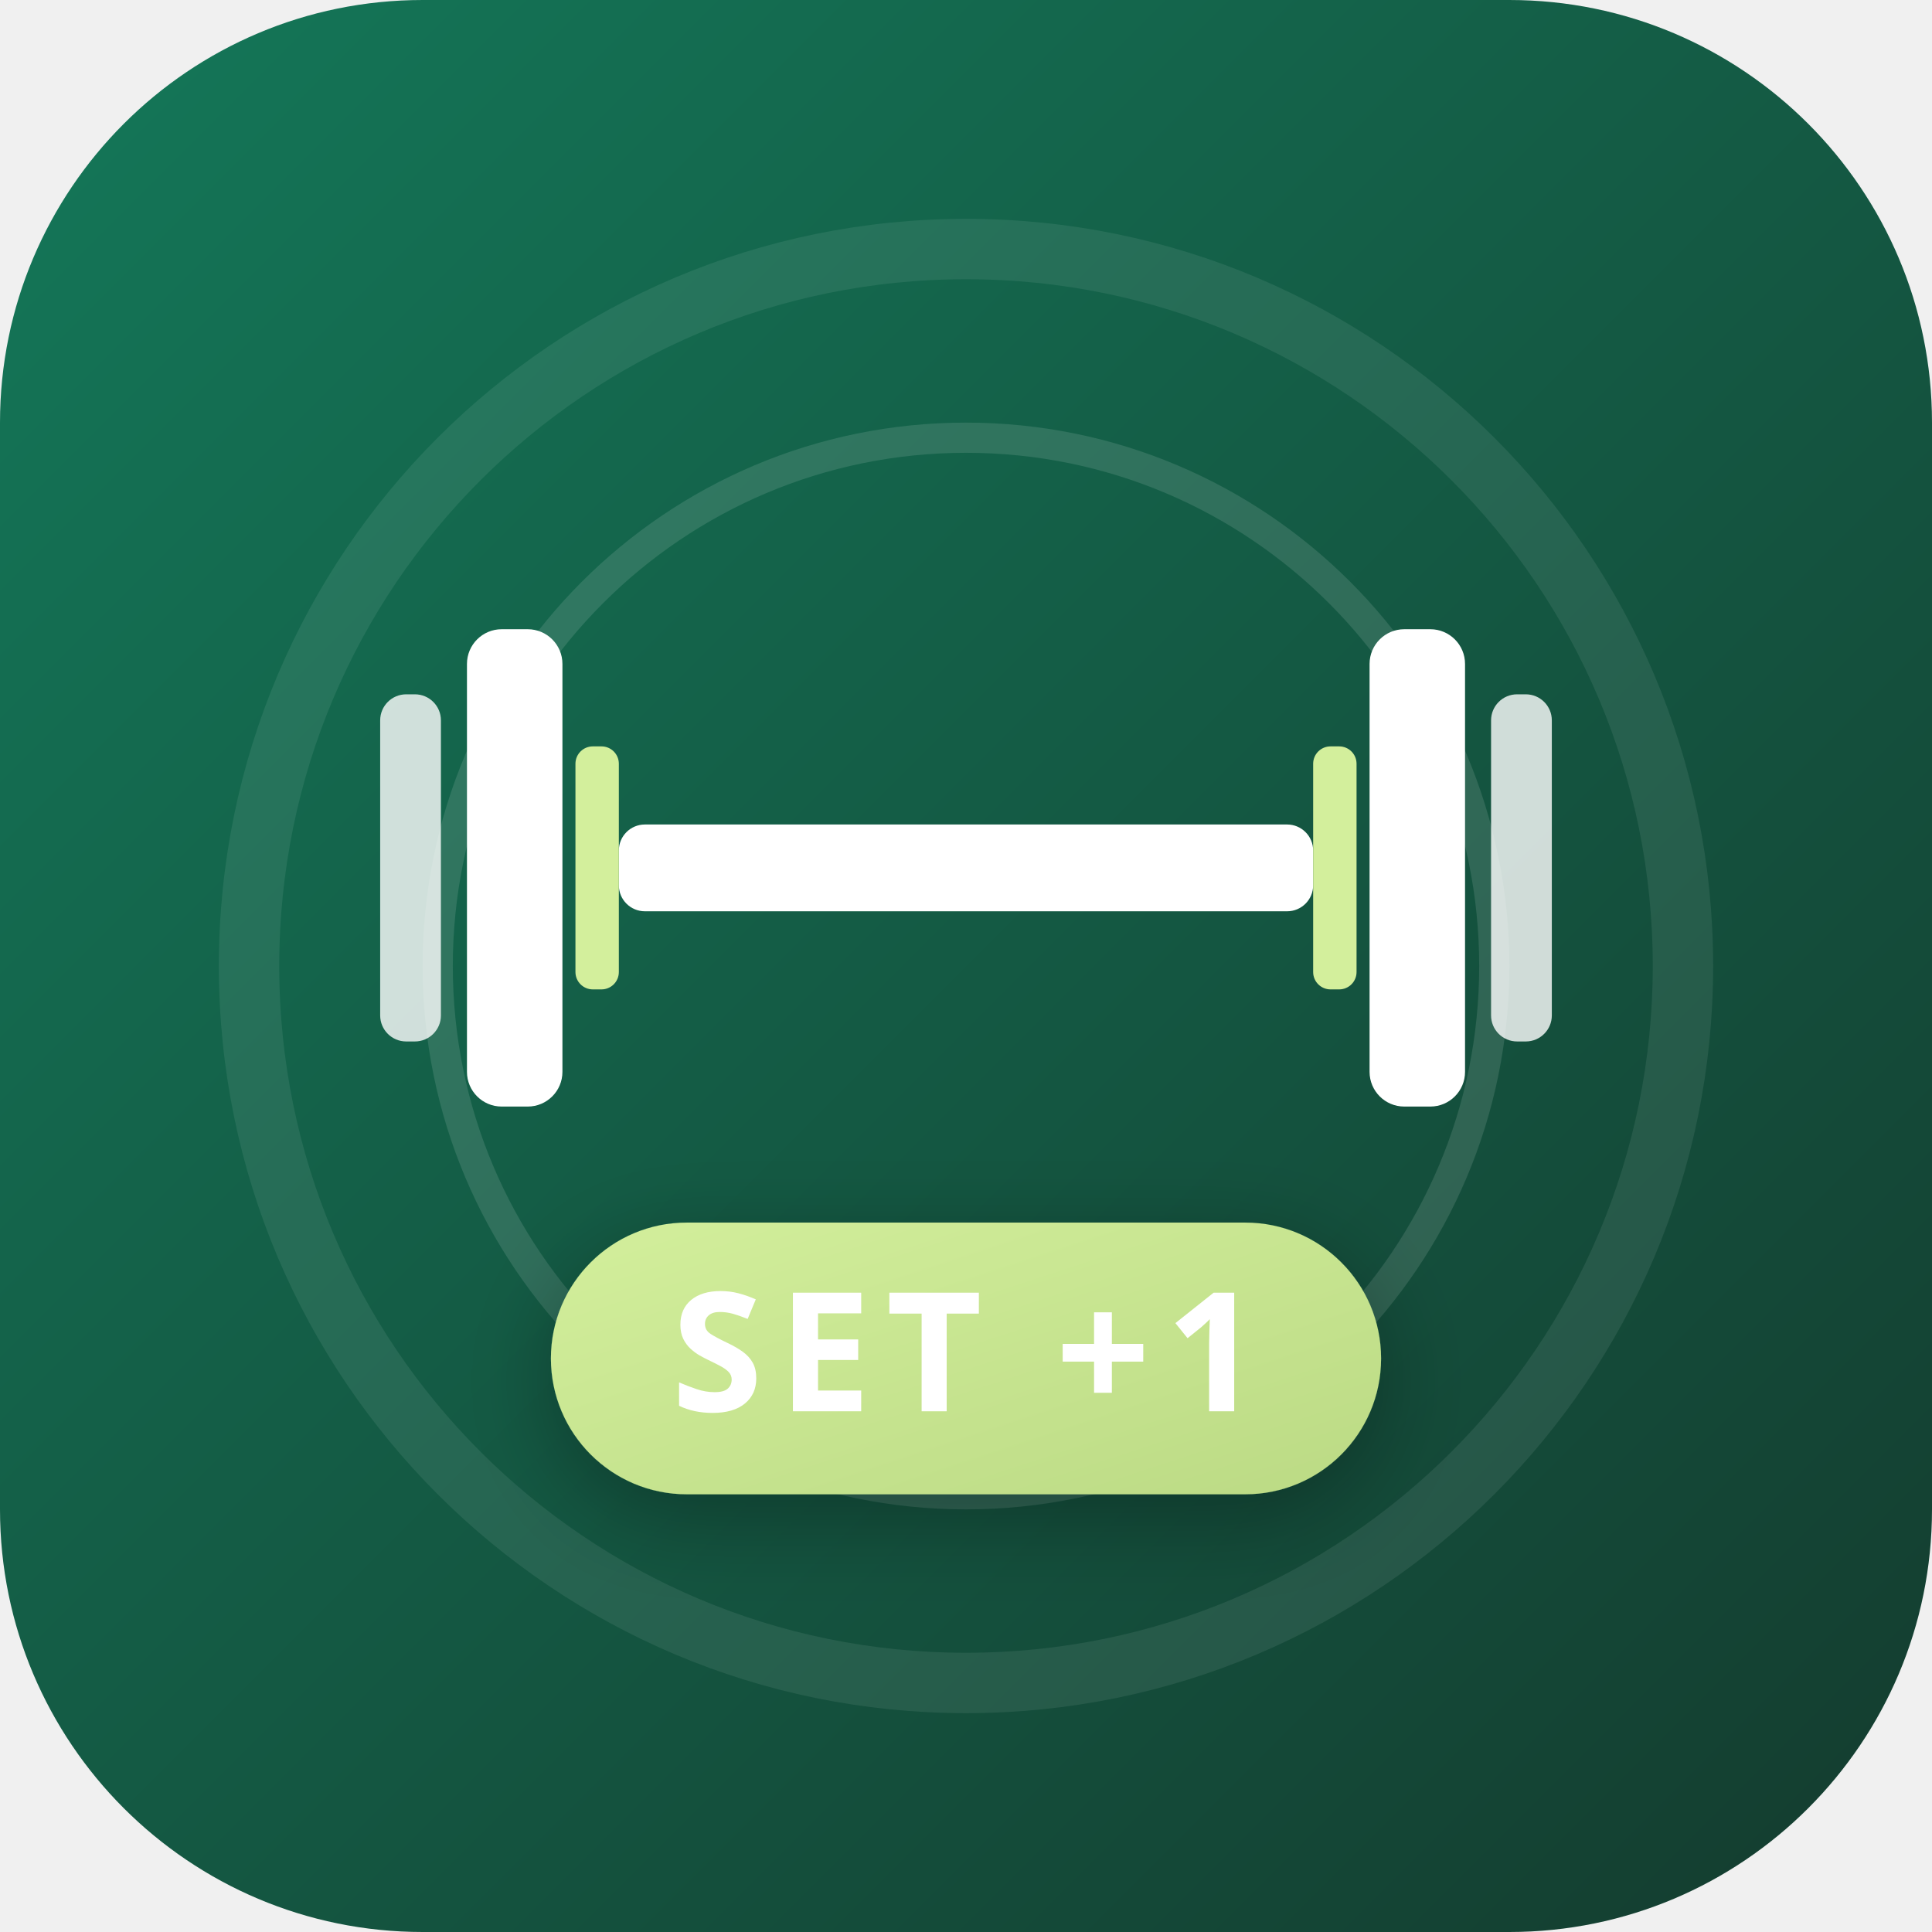
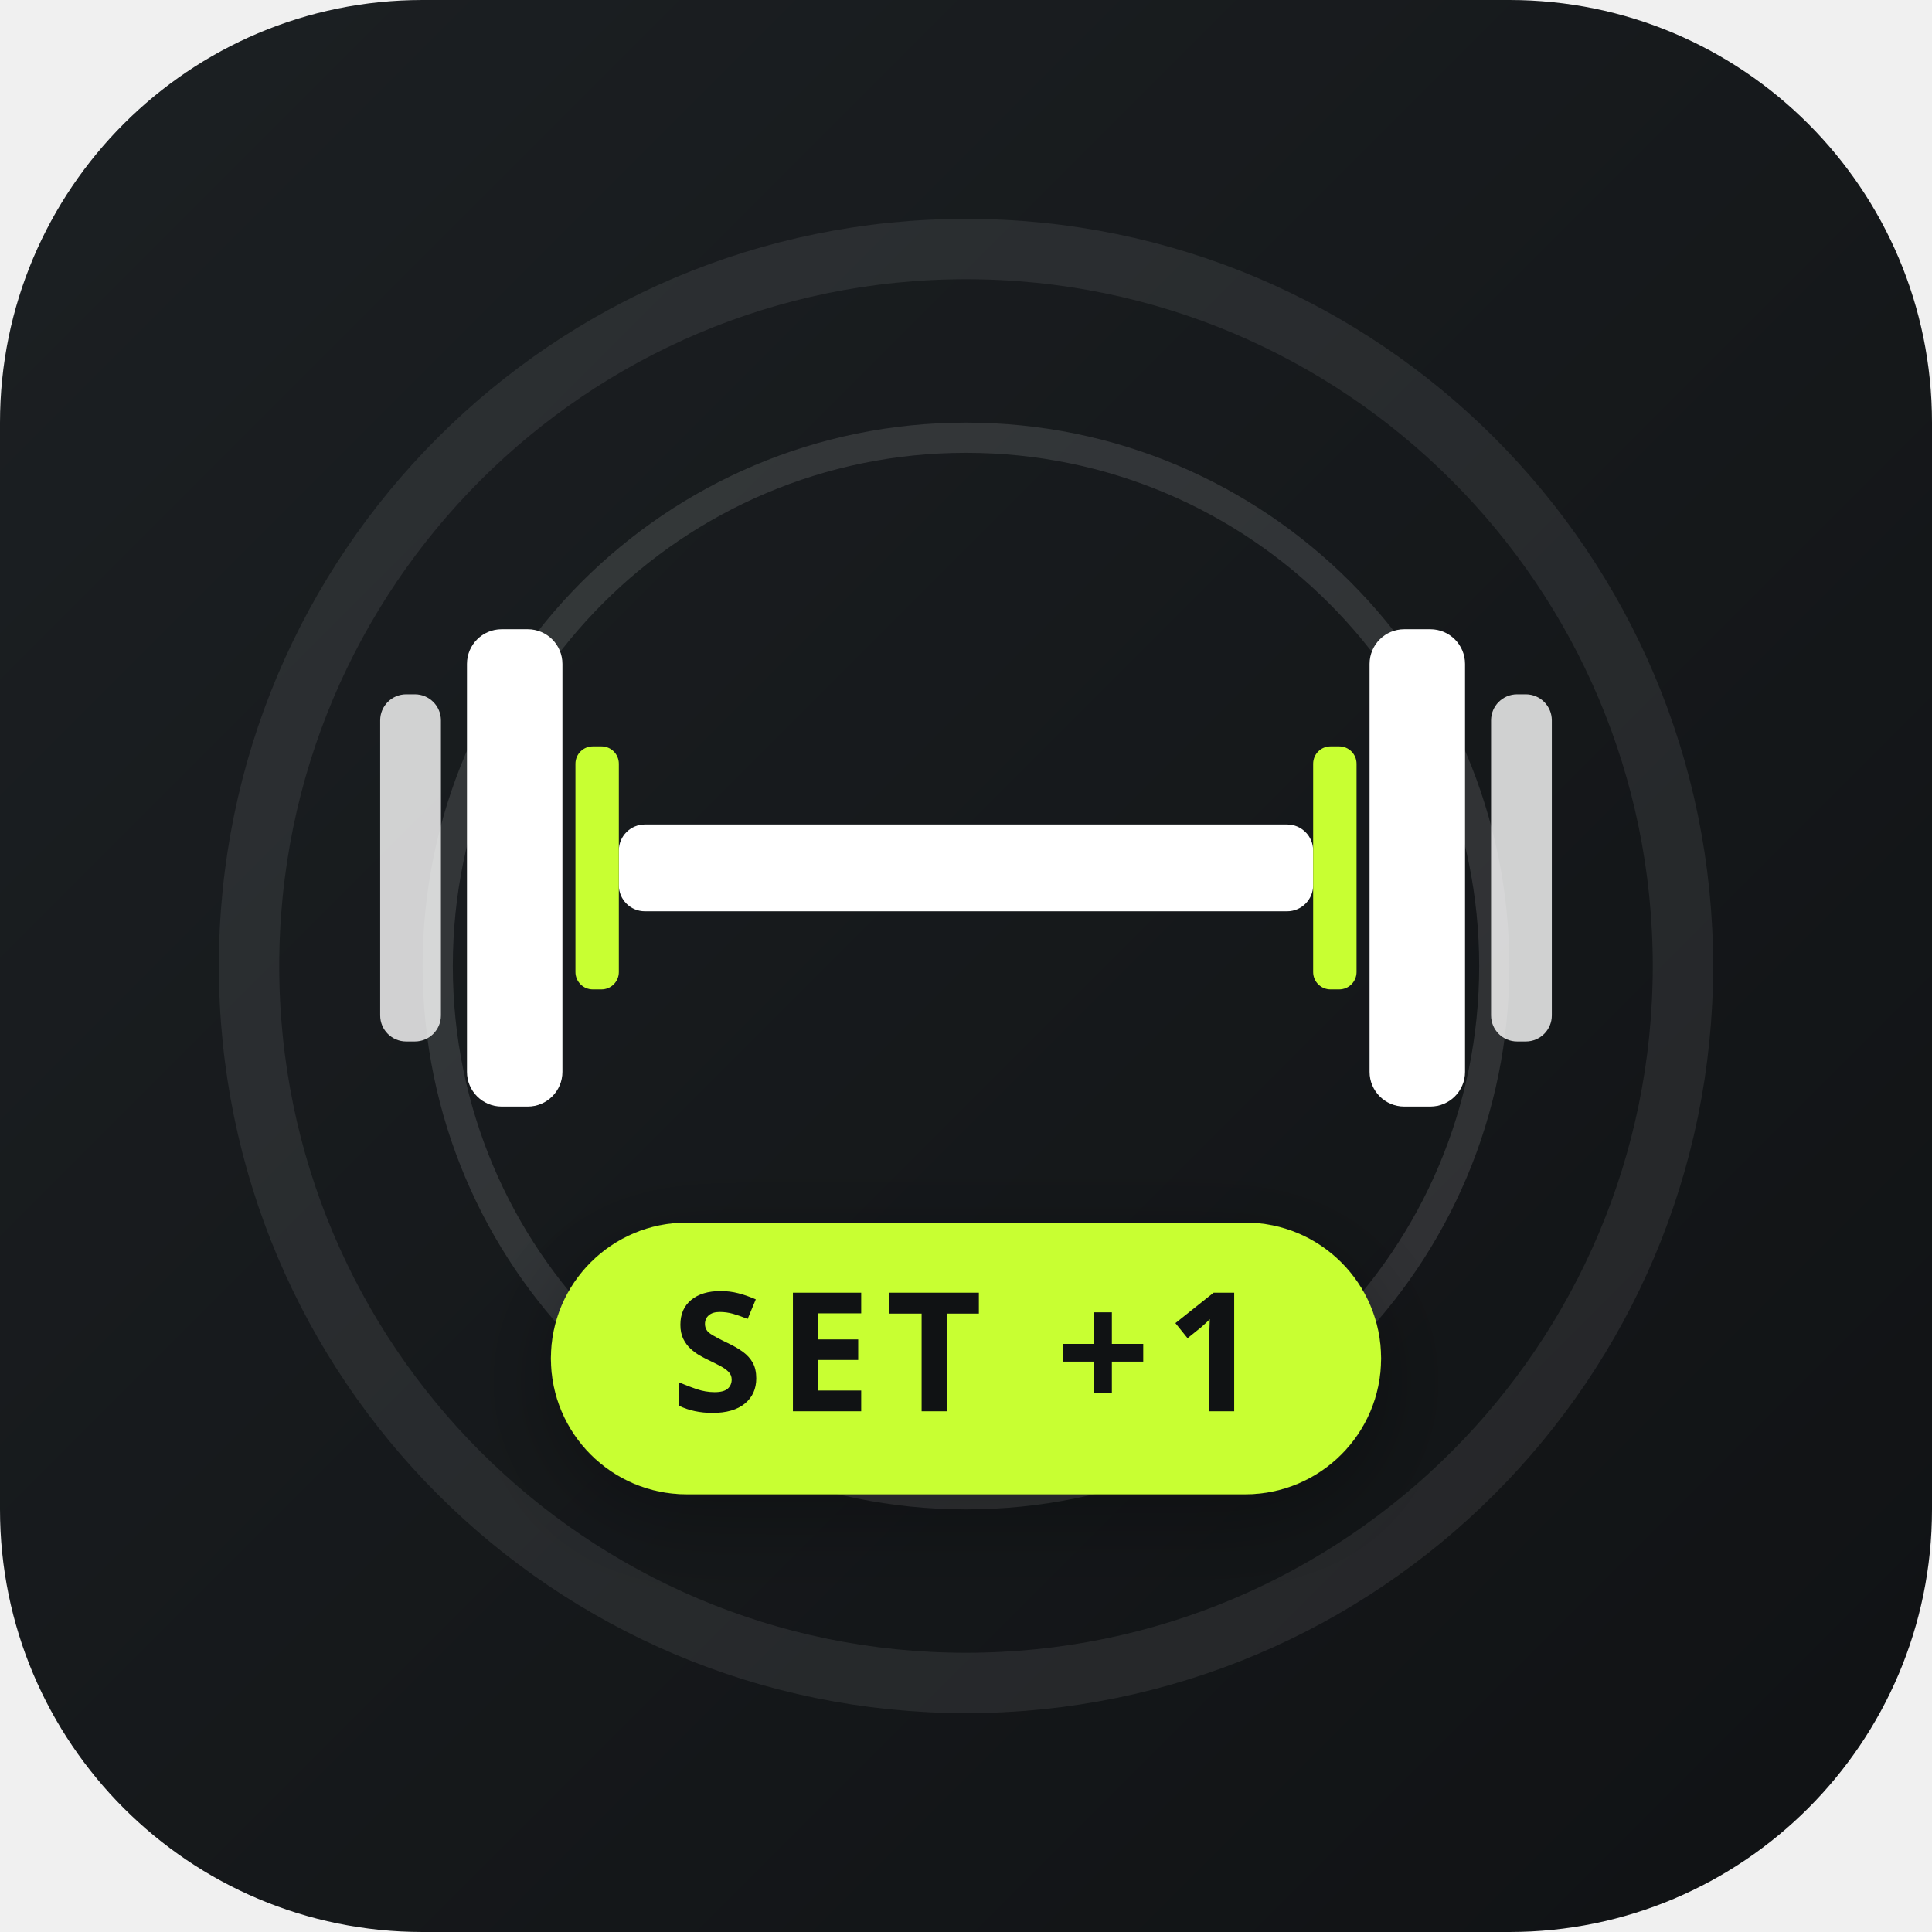
<svg xmlns="http://www.w3.org/2000/svg" viewBox="0 0 512 512" width="512" height="512">
  <defs>
    <linearGradient id="bg" x1="0%" y1="0%" x2="100%" y2="100%">
-       <stop offset="0%" stop-color="#147859" />
-       <stop offset="100%" stop-color="#143b2e" />
+       <stop offset="0%" stop-color="#1c2023" />
+       <stop offset="100%" stop-color="#101214" />
    </linearGradient>
    <linearGradient id="accent" x1="0%" y1="0%" x2="100%" y2="100%">
-       <stop offset="0%" stop-color="#d3ef9c" />
-       <stop offset="100%" stop-color="#bbda84" />
+       <stop offset="0%" stop-color="#c8ff32" />
+       <stop offset="100%" stop-color="#c8ff32" />
    </linearGradient>
  </defs>
  <rect width="512" height="512" rx="112" fill="url(#bg)" />
  <circle cx="256" cy="256" r="190" fill="none" stroke="rgba(255,255,255,0.08)" stroke-width="16" />
  <circle cx="256" cy="256" r="140" fill="none" stroke="rgba(255,255,255,0.12)" stroke-width="8" />
  <g transform="translate(256,230) scale(1.15)">
    <rect x="-80" y="-10" width="160" height="20" rx="6" fill="#FFFFFF" />
    <rect x="-115" y="-55" width="22" height="110" rx="8" fill="#FFFFFF" />
    <rect x="-135" y="-40" width="14" height="80" rx="6" fill="rgba(255,255,255,0.8)" />
-     <rect x="-90" y="-28" width="10" height="56" rx="4" fill="#d3ef9c" />
+     <rect x="-90" y="-28" width="10" height="56" rx="4" fill="#c8ff32" />
    <rect x="93" y="-55" width="22" height="110" rx="8" fill="#FFFFFF" />
    <rect x="121" y="-40" width="14" height="80" rx="6" fill="rgba(255,255,255,0.8)" />
-     <rect x="80" y="-28" width="10" height="56" rx="4" fill="#d3ef9c" />
+     <rect x="80" y="-28" width="10" height="56" rx="4" fill="#c8ff32" />
  </g>
  <g transform="translate(256, 360)">
    <rect x="-110" y="-36" width="220" height="72" rx="36" fill="url(#accent)" filter="drop-shadow(0 6px 12px rgba(0,0,0,0.3))" />
-     <text x="0" y="14" font-family="'Barlow Condensed', sans-serif" font-weight="900" font-size="44" fill="#FFFFFF" text-anchor="middle" letter-spacing="4">SET +1</text>
+     <text x="0" y="14" font-family="'Barlow Condensed', sans-serif" font-weight="900" font-size="44" fill="#101214" text-anchor="middle" letter-spacing="4">SET +1</text>
  </g>
</svg>
